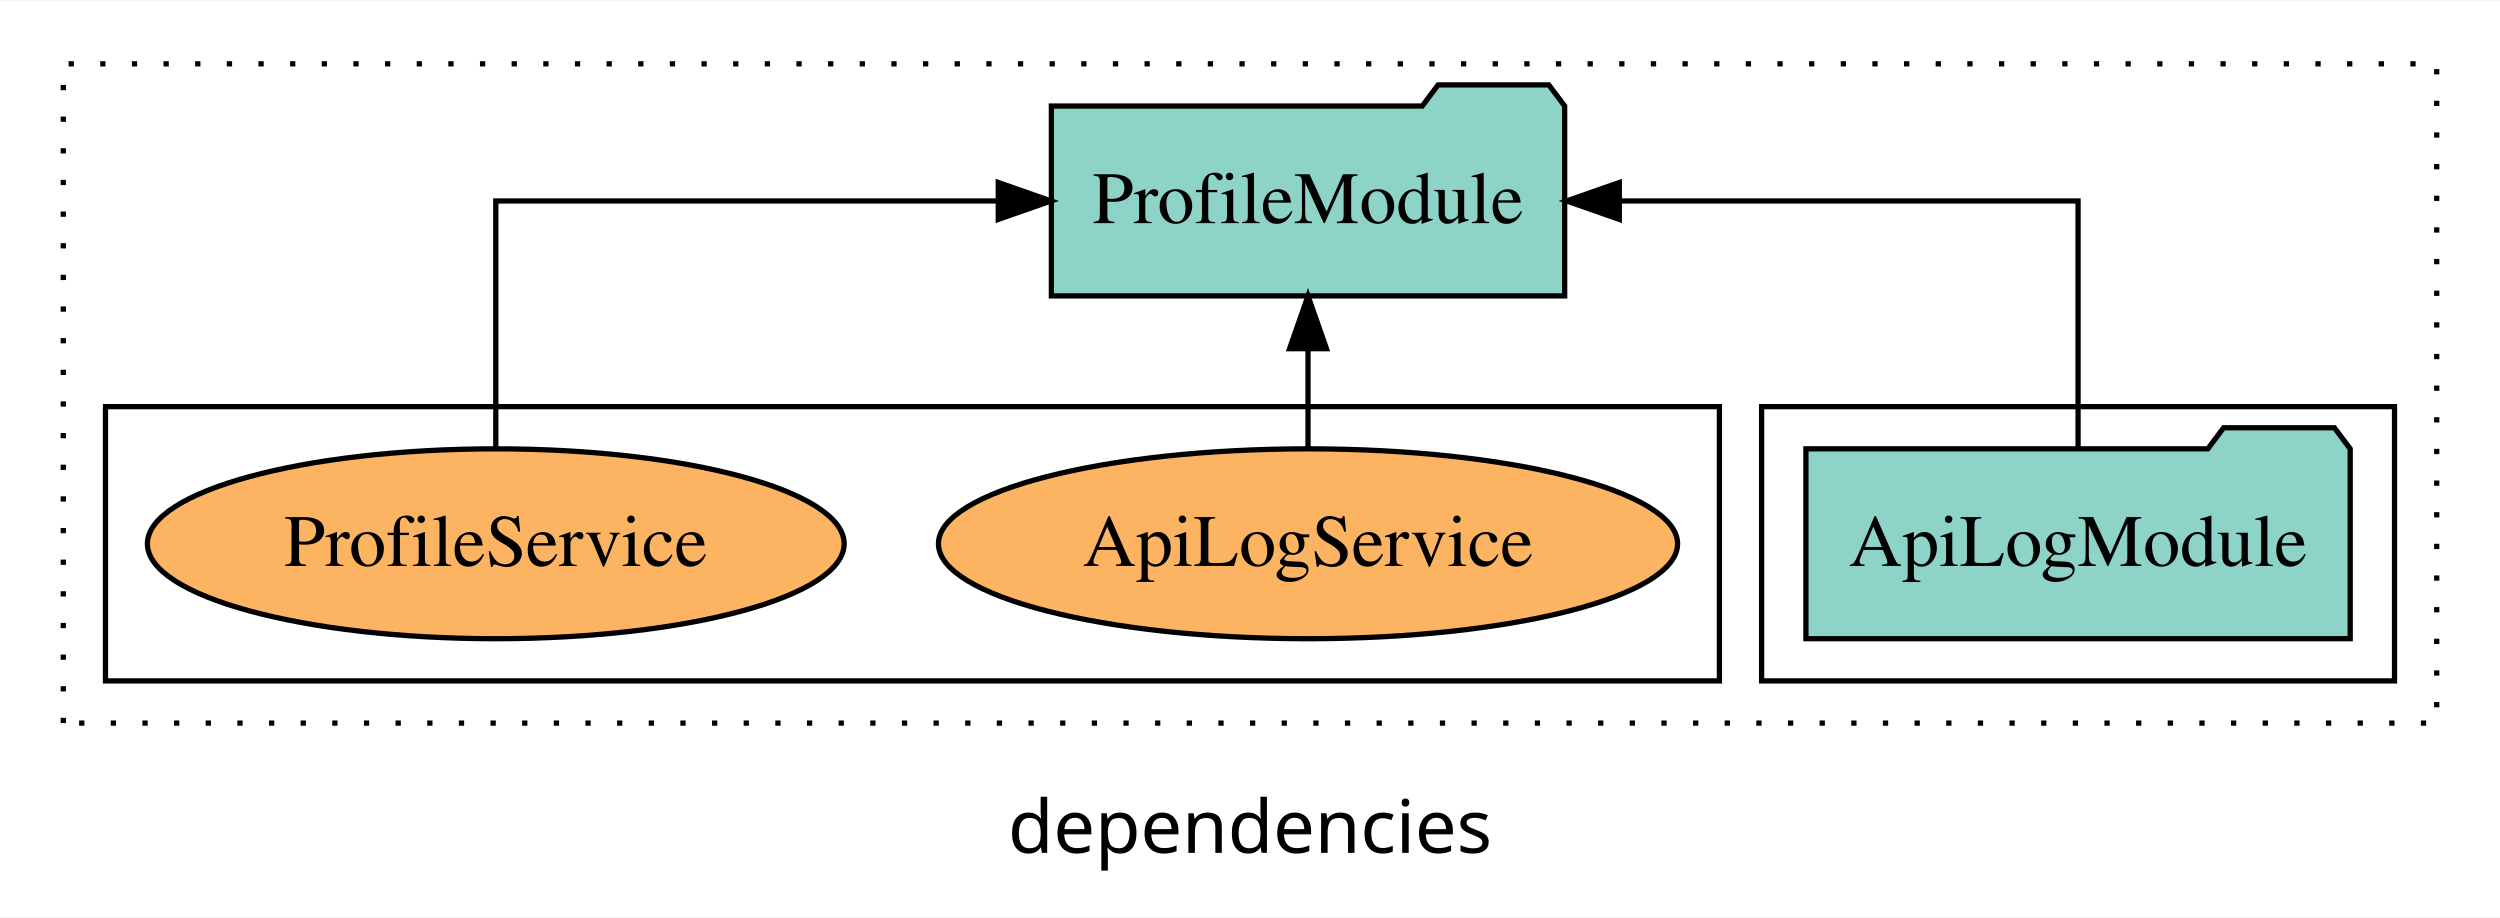
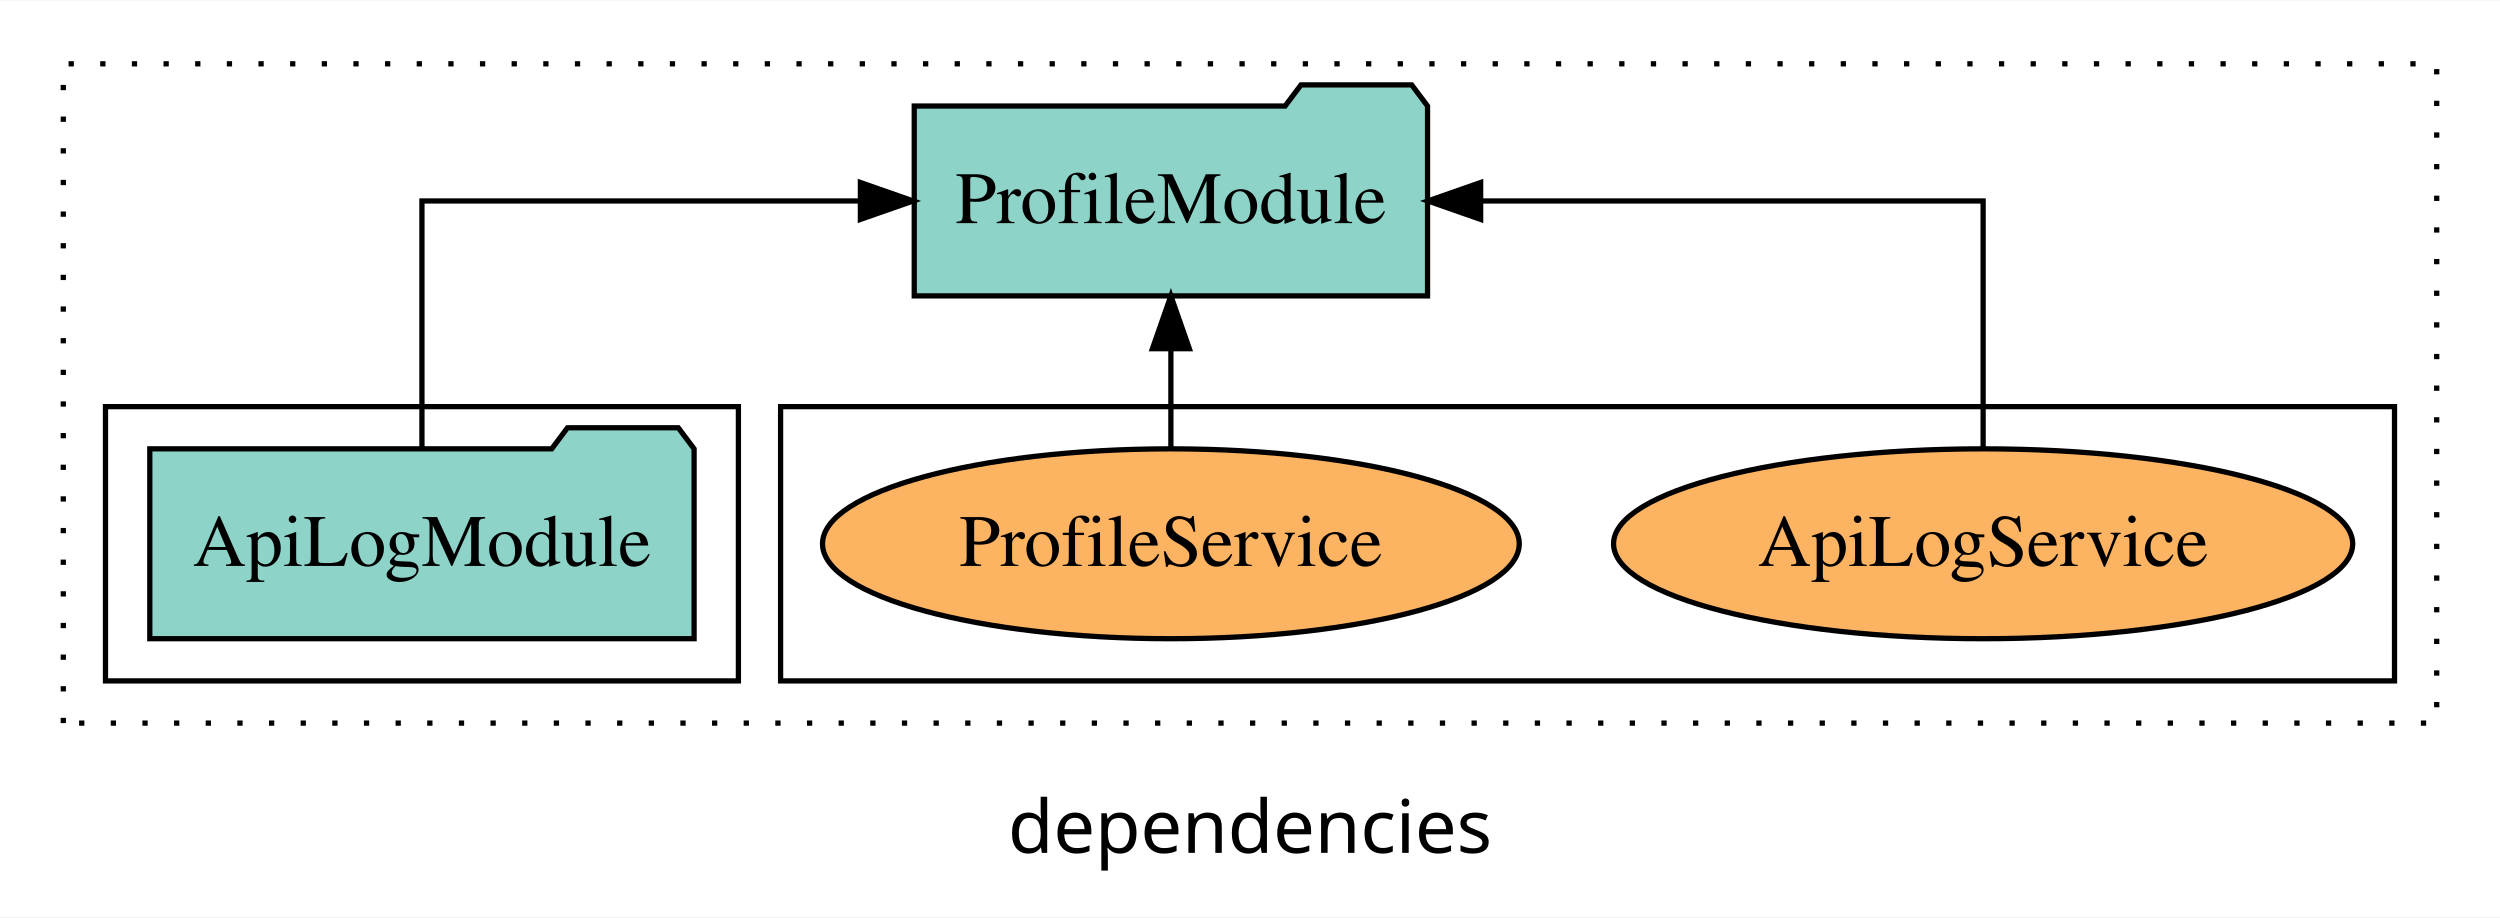
<svg xmlns="http://www.w3.org/2000/svg" width="474pt" height="174pt" viewBox="0.00 0.00 474.00 173.80">
  <g id="graph0" class="graph" transform="scale(1 1) rotate(0) translate(4 169.8)">
    <polygon fill="white" stroke="transparent" points="-4,4 -4,-169.8 470,-169.8 470,4 -4,4" />
    <text text-anchor="middle" x="233" y="-8.2" font-family="sans-serif" font-size="14.00">dependencies</text>
    <g id="clust1" class="cluster">
      <polygon fill="none" stroke="black" stroke-dasharray="1,5" points="8,-32.8 8,-157.8 458,-157.8 458,-32.8 8,-32.8" />
    </g>
+     <g id="clust6" class="cluster">
+       <polygon fill="none" stroke="black" points="144,-40.8 144,-92.8 450,-92.8 450,-40.8 144,-40.8" />
+     </g>
    <g id="clust3" class="cluster">
-       <polygon fill="none" stroke="black" points="330,-40.8 330,-92.8 450,-92.8 450,-40.8 330,-40.8" />
-     </g>
-     <g id="clust6" class="cluster">
-       <polygon fill="none" stroke="black" points="16,-40.8 16,-92.8 322,-92.8 322,-40.8 16,-40.8" />
+       <polygon fill="none" stroke="black" points="16,-40.8 16,-92.8 136,-92.8 136,-40.8 16,-40.8" />
    </g>
    <g id="node1" class="node">
-       <polygon fill="#8dd3c7" stroke="black" points="441.6,-84.8 438.6,-88.8 417.6,-88.8 414.6,-84.8 338.4,-84.8 338.4,-48.8 441.6,-48.8 441.6,-84.8" />
-       <text text-anchor="middle" x="390" y="-62.6" font-family="Times,serif" font-size="14.00">ApiLogModule</text>
+       <polygon fill="#8dd3c7" stroke="black" points="127.6,-84.8 124.6,-88.8 103.6,-88.8 100.6,-84.8 24.4,-84.8 24.4,-48.8 127.6,-48.8 127.6,-84.8" />
+       <text text-anchor="middle" x="76" y="-62.6" font-family="Times,serif" font-size="14.00">ApiLogModule</text>
    </g>
    <g id="node2" class="node">
-       <polygon fill="#8dd3c7" stroke="black" points="292.66,-149.8 289.66,-153.8 268.66,-153.8 265.66,-149.8 195.34,-149.8 195.34,-113.8 292.66,-113.8 292.66,-149.8" />
-       <text text-anchor="middle" x="244" y="-127.6" font-family="Times,serif" font-size="14.00">ProfileModule</text>
+       <polygon fill="#8dd3c7" stroke="black" points="266.66,-149.8 263.66,-153.8 242.66,-153.8 239.66,-149.8 169.34,-149.8 169.34,-113.8 266.66,-113.8 266.66,-149.8" />
+       <text text-anchor="middle" x="218" y="-127.6" font-family="Times,serif" font-size="14.00">ProfileModule</text>
    </g>
    <g id="edge1" class="edge">
-       <path fill="none" stroke="black" d="M390,-84.91C390,-104.14 390,-131.8 390,-131.8 390,-131.8 303.02,-131.8 303.02,-131.8" />
-       <polygon fill="black" stroke="black" points="303.02,-128.3 293.02,-131.8 303.02,-135.3 303.02,-128.3" />
+       <path fill="none" stroke="black" d="M76,-84.91C76,-104.14 76,-131.8 76,-131.8 76,-131.8 159.13,-131.8 159.13,-131.8" />
+       <polygon fill="black" stroke="black" points="159.13,-135.3 169.13,-131.8 159.13,-128.3 159.13,-135.3" />
    </g>
    <g id="node3" class="node">
-       <ellipse fill="#fdb462" stroke="black" cx="244" cy="-66.8" rx="70.07" ry="18" />
-       <text text-anchor="middle" x="244" y="-62.6" font-family="Times,serif" font-size="14.00">ApiLogService</text>
+       <ellipse fill="#fdb462" stroke="black" cx="372" cy="-66.8" rx="70.07" ry="18" />
+       <text text-anchor="middle" x="372" y="-62.6" font-family="Times,serif" font-size="14.00">ApiLogService</text>
    </g>
    <g id="edge2" class="edge">
-       <path fill="none" stroke="black" d="M244,-84.91C244,-84.91 244,-103.79 244,-103.79" />
-       <polygon fill="black" stroke="black" points="240.5,-103.79 244,-113.79 247.5,-103.79 240.5,-103.79" />
+       <path fill="none" stroke="black" d="M372,-84.91C372,-104.14 372,-131.8 372,-131.8 372,-131.8 276.73,-131.8 276.73,-131.8" />
+       <polygon fill="black" stroke="black" points="276.73,-128.3 266.73,-131.8 276.73,-135.3 276.73,-128.3" />
    </g>
    <g id="node4" class="node">
-       <ellipse fill="#fdb462" stroke="black" cx="90" cy="-66.8" rx="66.05" ry="18" />
-       <text text-anchor="middle" x="90" y="-62.6" font-family="Times,serif" font-size="14.00">ProfileService</text>
+       <ellipse fill="#fdb462" stroke="black" cx="218" cy="-66.8" rx="66.05" ry="18" />
+       <text text-anchor="middle" x="218" y="-62.6" font-family="Times,serif" font-size="14.00">ProfileService</text>
    </g>
    <g id="edge3" class="edge">
-       <path fill="none" stroke="black" d="M90,-84.91C90,-104.14 90,-131.8 90,-131.8 90,-131.8 185.27,-131.8 185.27,-131.8" />
-       <polygon fill="black" stroke="black" points="185.27,-135.3 195.27,-131.8 185.27,-128.3 185.27,-135.3" />
+       <path fill="none" stroke="black" d="M218,-84.91C218,-84.91 218,-103.79 218,-103.79" />
+       <polygon fill="black" stroke="black" points="214.5,-103.79 218,-113.79 221.5,-103.79 214.5,-103.79" />
    </g>
  </g>
</svg>
